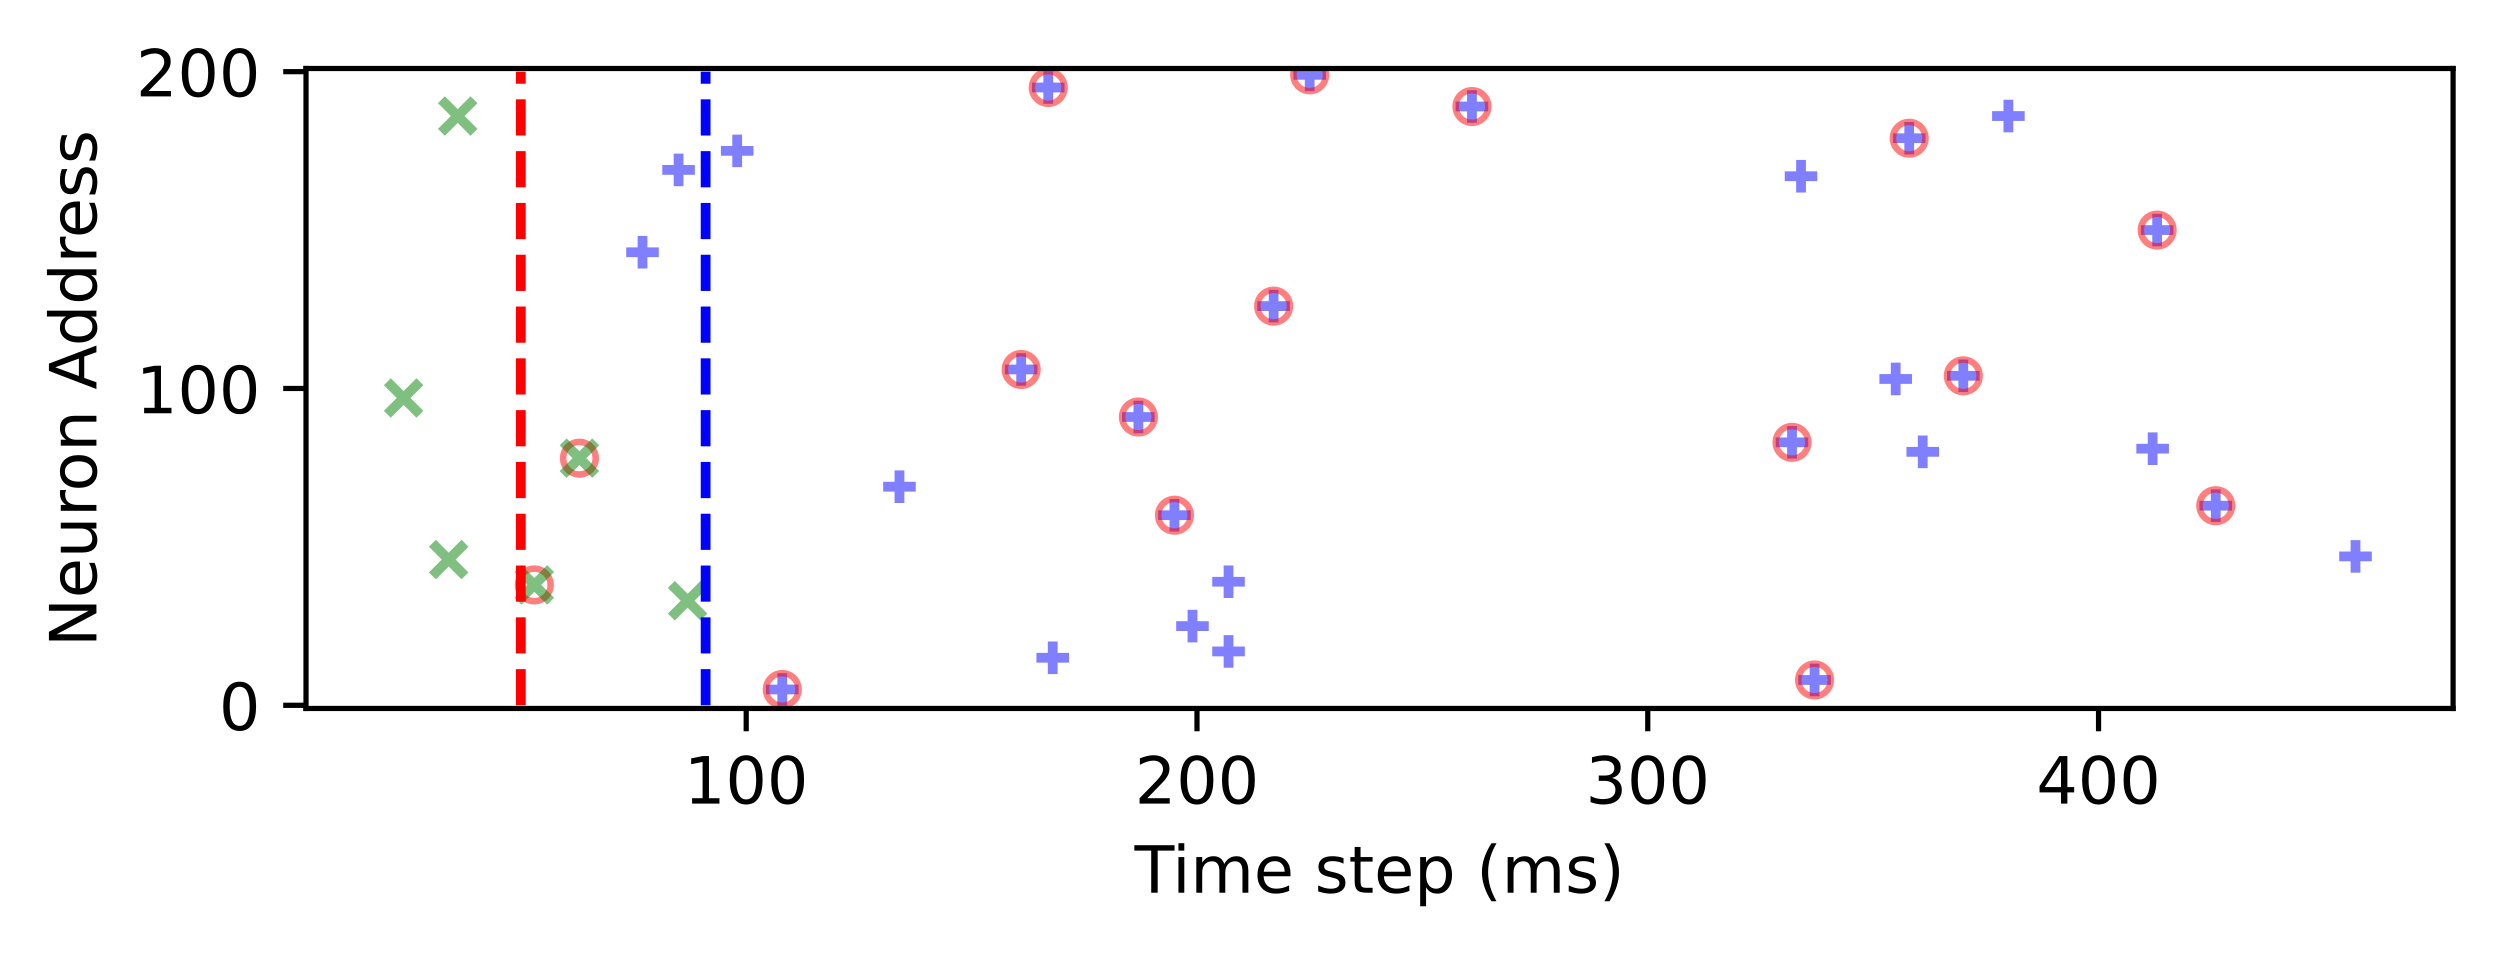
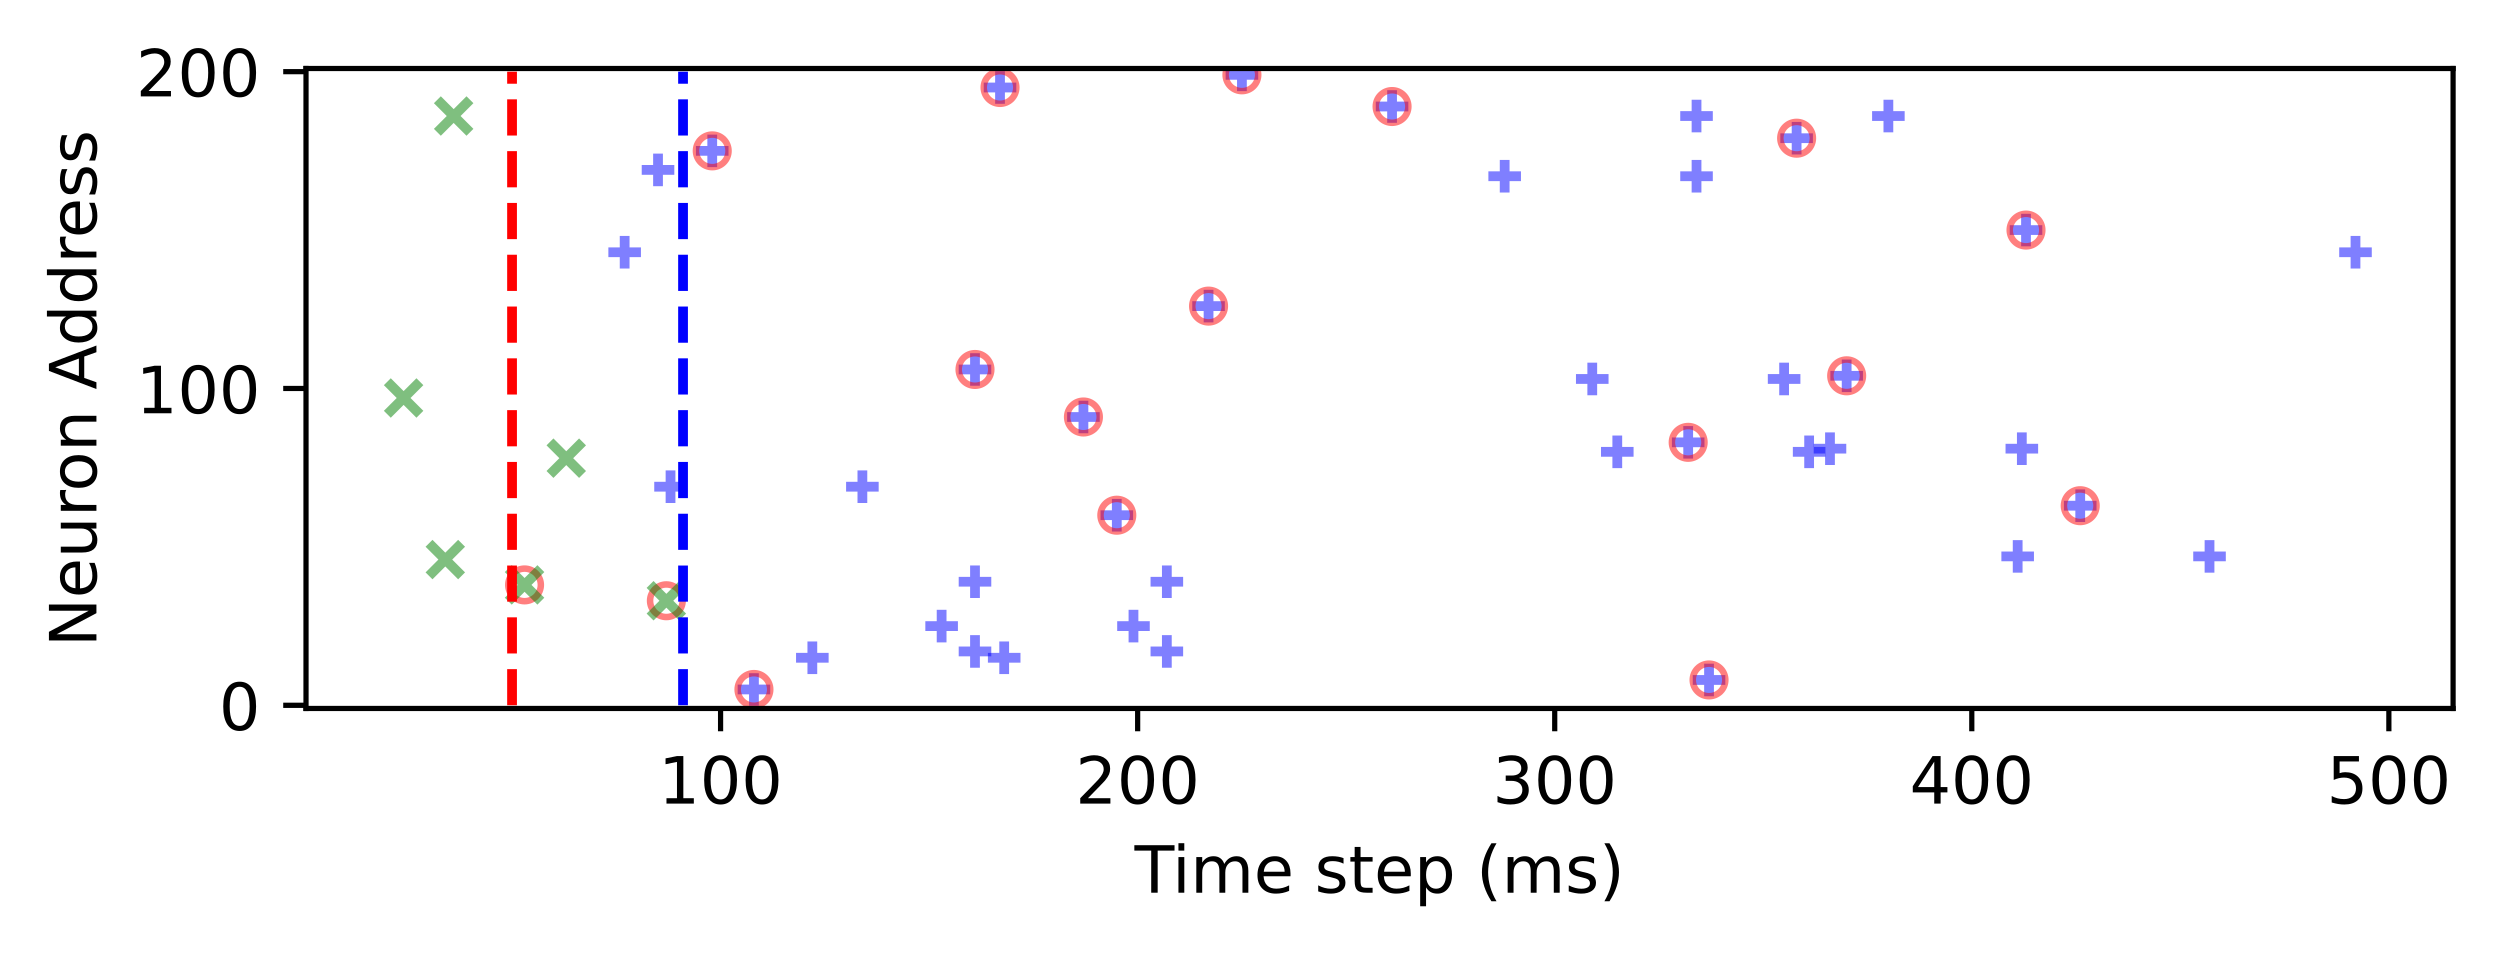
<svg xmlns="http://www.w3.org/2000/svg" xmlns:xlink="http://www.w3.org/1999/xlink" width="383.693pt" height="146.29pt" viewBox="0 0 383.693 146.29" version="1.1">
  <defs>
    <style type="text/css">*{stroke-linejoin: round; stroke-linecap: butt}</style>
  </defs>
  <g id="figure_1">
    <g id="patch_1">
      <path d="M 0 146.29  L 383.693 146.29  L 383.693 0  L 0 0  L 0 146.29  z " style="fill: none" />
    </g>
    <g id="axes_1">
      <g id="patch_2">
        <path d="M 46.966 108.733  L 376.493 108.733  L 376.493 10.513  L 46.966 10.513  L 46.966 108.733  z " style="fill: none" />
      </g>
      <g id="PathCollection_1">
        <defs>
-           <path id="m12eb224434" d="M -2.5 0  L 2.5 0  M 0 2.5  L 0 -2.5  " style="stroke: #0000ff; stroke-opacity: 0.5; stroke-width: 1.5" />
+           <path id="m135622ddc9" d="M -2.5 0  L 2.5 0  M 0 2.5  L 0 -2.5  " style="stroke: #0000ff; stroke-opacity: 0.5; stroke-width: 1.5" />
        </defs>
-         <g clip-path="url(#pbcf0e63956)">
-           <use xlink:href="#m12eb224434" x="98.612" y="38.715" style="fill: #0000ff; fill-opacity: 0.5; stroke: #0000ff; stroke-opacity: 0.5; stroke-width: 1.5" />
-           <use xlink:href="#m12eb224434" x="104.147" y="26.073" style="fill: #0000ff; fill-opacity: 0.5; stroke: #0000ff; stroke-opacity: 0.5; stroke-width: 1.5" />
-           <use xlink:href="#m12eb224434" x="113.141" y="23.155" style="fill: #0000ff; fill-opacity: 0.5; stroke: #0000ff; stroke-opacity: 0.5; stroke-width: 1.5" />
-           <use xlink:href="#m12eb224434" x="120.059" y="105.816" style="fill: #0000ff; fill-opacity: 0.5; stroke: #0000ff; stroke-opacity: 0.5; stroke-width: 1.5" />
-           <use xlink:href="#m12eb224434" x="138.048" y="74.697" style="fill: #0000ff; fill-opacity: 0.5; stroke: #0000ff; stroke-opacity: 0.5; stroke-width: 1.5" />
-           <use xlink:href="#m12eb224434" x="156.727" y="56.706" style="fill: #0000ff; fill-opacity: 0.5; stroke: #0000ff; stroke-opacity: 0.5; stroke-width: 1.5" />
-           <use xlink:href="#m12eb224434" x="160.879" y="13.43" style="fill: #0000ff; fill-opacity: 0.5; stroke: #0000ff; stroke-opacity: 0.5; stroke-width: 1.5" />
-           <use xlink:href="#m12eb224434" x="161.57" y="100.954" style="fill: #0000ff; fill-opacity: 0.5; stroke: #0000ff; stroke-opacity: 0.5; stroke-width: 1.5" />
-           <use xlink:href="#m12eb224434" x="174.715" y="63.999" style="fill: #0000ff; fill-opacity: 0.5; stroke: #0000ff; stroke-opacity: 0.5; stroke-width: 1.5" />
-           <use xlink:href="#m12eb224434" x="180.25" y="79.073" style="fill: #0000ff; fill-opacity: 0.5; stroke: #0000ff; stroke-opacity: 0.5; stroke-width: 1.5" />
-           <use xlink:href="#m12eb224434" x="183.018" y="96.091" style="fill: #0000ff; fill-opacity: 0.5; stroke: #0000ff; stroke-opacity: 0.5; stroke-width: 1.5" />
-           <use xlink:href="#m12eb224434" x="188.552" y="99.981" style="fill: #0000ff; fill-opacity: 0.5; stroke: #0000ff; stroke-opacity: 0.5; stroke-width: 1.5" />
-           <use xlink:href="#m12eb224434" x="188.552" y="89.284" style="fill: #0000ff; fill-opacity: 0.5; stroke: #0000ff; stroke-opacity: 0.5; stroke-width: 1.5" />
-           <use xlink:href="#m12eb224434" x="195.471" y="46.981" style="fill: #0000ff; fill-opacity: 0.5; stroke: #0000ff; stroke-opacity: 0.5; stroke-width: 1.5" />
-           <use xlink:href="#m12eb224434" x="201.006" y="11.485" style="fill: #0000ff; fill-opacity: 0.5; stroke: #0000ff; stroke-opacity: 0.5; stroke-width: 1.5" />
-           <use xlink:href="#m12eb224434" x="225.912" y="16.348" style="fill: #0000ff; fill-opacity: 0.5; stroke: #0000ff; stroke-opacity: 0.5; stroke-width: 1.5" />
-           <use xlink:href="#m12eb224434" x="275.034" y="67.889" style="fill: #0000ff; fill-opacity: 0.5; stroke: #0000ff; stroke-opacity: 0.5; stroke-width: 1.5" />
-           <use xlink:href="#m12eb224434" x="276.417" y="27.045" style="fill: #0000ff; fill-opacity: 0.5; stroke: #0000ff; stroke-opacity: 0.5; stroke-width: 1.5" />
-           <use xlink:href="#m12eb224434" x="278.493" y="104.357" style="fill: #0000ff; fill-opacity: 0.5; stroke: #0000ff; stroke-opacity: 0.5; stroke-width: 1.5" />
-           <use xlink:href="#m12eb224434" x="290.946" y="58.164" style="fill: #0000ff; fill-opacity: 0.5; stroke: #0000ff; stroke-opacity: 0.5; stroke-width: 1.5" />
-           <use xlink:href="#m12eb224434" x="293.022" y="21.21" style="fill: #0000ff; fill-opacity: 0.5; stroke: #0000ff; stroke-opacity: 0.5; stroke-width: 1.5" />
-           <use xlink:href="#m12eb224434" x="295.097" y="69.348" style="fill: #0000ff; fill-opacity: 0.5; stroke: #0000ff; stroke-opacity: 0.5; stroke-width: 1.5" />
-           <use xlink:href="#m12eb224434" x="301.324" y="57.678" style="fill: #0000ff; fill-opacity: 0.5; stroke: #0000ff; stroke-opacity: 0.5; stroke-width: 1.5" />
-           <use xlink:href="#m12eb224434" x="308.242" y="17.807" style="fill: #0000ff; fill-opacity: 0.5; stroke: #0000ff; stroke-opacity: 0.5; stroke-width: 1.5" />
-           <use xlink:href="#m12eb224434" x="330.381" y="68.862" style="fill: #0000ff; fill-opacity: 0.5; stroke: #0000ff; stroke-opacity: 0.5; stroke-width: 1.5" />
-           <use xlink:href="#m12eb224434" x="331.073" y="35.311" style="fill: #0000ff; fill-opacity: 0.5; stroke: #0000ff; stroke-opacity: 0.5; stroke-width: 1.5" />
-           <use xlink:href="#m12eb224434" x="340.067" y="77.614" style="fill: #0000ff; fill-opacity: 0.5; stroke: #0000ff; stroke-opacity: 0.5; stroke-width: 1.5" />
-           <use xlink:href="#m12eb224434" x="361.515" y="85.394" style="fill: #0000ff; fill-opacity: 0.5; stroke: #0000ff; stroke-opacity: 0.5; stroke-width: 1.5" />
+         <g clip-path="url(#p48c933f60e)">
+           <use xlink:href="#m135622ddc9" x="95.87" y="38.715" style="fill: #0000ff; fill-opacity: 0.5; stroke: #0000ff; stroke-opacity: 0.5; stroke-width: 1.5" />
+           <use xlink:href="#m135622ddc9" x="100.991" y="26.073" style="fill: #0000ff; fill-opacity: 0.5; stroke: #0000ff; stroke-opacity: 0.5; stroke-width: 1.5" />
+           <use xlink:href="#m135622ddc9" x="102.911" y="74.697" style="fill: #0000ff; fill-opacity: 0.5; stroke: #0000ff; stroke-opacity: 0.5; stroke-width: 1.5" />
+           <use xlink:href="#m135622ddc9" x="109.312" y="23.155" style="fill: #0000ff; fill-opacity: 0.5; stroke: #0000ff; stroke-opacity: 0.5; stroke-width: 1.5" />
+           <use xlink:href="#m135622ddc9" x="115.713" y="105.816" style="fill: #0000ff; fill-opacity: 0.5; stroke: #0000ff; stroke-opacity: 0.5; stroke-width: 1.5" />
+           <use xlink:href="#m135622ddc9" x="124.675" y="100.954" style="fill: #0000ff; fill-opacity: 0.5; stroke: #0000ff; stroke-opacity: 0.5; stroke-width: 1.5" />
+           <use xlink:href="#m135622ddc9" x="132.356" y="74.697" style="fill: #0000ff; fill-opacity: 0.5; stroke: #0000ff; stroke-opacity: 0.5; stroke-width: 1.5" />
+           <use xlink:href="#m135622ddc9" x="144.518" y="96.091" style="fill: #0000ff; fill-opacity: 0.5; stroke: #0000ff; stroke-opacity: 0.5; stroke-width: 1.5" />
+           <use xlink:href="#m135622ddc9" x="149.639" y="99.981" style="fill: #0000ff; fill-opacity: 0.5; stroke: #0000ff; stroke-opacity: 0.5; stroke-width: 1.5" />
+           <use xlink:href="#m135622ddc9" x="149.639" y="89.284" style="fill: #0000ff; fill-opacity: 0.5; stroke: #0000ff; stroke-opacity: 0.5; stroke-width: 1.5" />
+           <use xlink:href="#m135622ddc9" x="149.639" y="56.706" style="fill: #0000ff; fill-opacity: 0.5; stroke: #0000ff; stroke-opacity: 0.5; stroke-width: 1.5" />
+           <use xlink:href="#m135622ddc9" x="153.48" y="13.43" style="fill: #0000ff; fill-opacity: 0.5; stroke: #0000ff; stroke-opacity: 0.5; stroke-width: 1.5" />
+           <use xlink:href="#m135622ddc9" x="154.12" y="100.954" style="fill: #0000ff; fill-opacity: 0.5; stroke: #0000ff; stroke-opacity: 0.5; stroke-width: 1.5" />
+           <use xlink:href="#m135622ddc9" x="166.282" y="63.999" style="fill: #0000ff; fill-opacity: 0.5; stroke: #0000ff; stroke-opacity: 0.5; stroke-width: 1.5" />
+           <use xlink:href="#m135622ddc9" x="171.403" y="79.073" style="fill: #0000ff; fill-opacity: 0.5; stroke: #0000ff; stroke-opacity: 0.5; stroke-width: 1.5" />
+           <use xlink:href="#m135622ddc9" x="173.963" y="96.091" style="fill: #0000ff; fill-opacity: 0.5; stroke: #0000ff; stroke-opacity: 0.5; stroke-width: 1.5" />
+           <use xlink:href="#m135622ddc9" x="179.084" y="99.981" style="fill: #0000ff; fill-opacity: 0.5; stroke: #0000ff; stroke-opacity: 0.5; stroke-width: 1.5" />
+           <use xlink:href="#m135622ddc9" x="179.084" y="89.284" style="fill: #0000ff; fill-opacity: 0.5; stroke: #0000ff; stroke-opacity: 0.5; stroke-width: 1.5" />
+           <use xlink:href="#m135622ddc9" x="185.485" y="46.981" style="fill: #0000ff; fill-opacity: 0.5; stroke: #0000ff; stroke-opacity: 0.5; stroke-width: 1.5" />
+           <use xlink:href="#m135622ddc9" x="190.606" y="11.485" style="fill: #0000ff; fill-opacity: 0.5; stroke: #0000ff; stroke-opacity: 0.5; stroke-width: 1.5" />
+           <use xlink:href="#m135622ddc9" x="213.65" y="16.348" style="fill: #0000ff; fill-opacity: 0.5; stroke: #0000ff; stroke-opacity: 0.5; stroke-width: 1.5" />
+           <use xlink:href="#m135622ddc9" x="230.933" y="27.045" style="fill: #0000ff; fill-opacity: 0.5; stroke: #0000ff; stroke-opacity: 0.5; stroke-width: 1.5" />
+           <use xlink:href="#m135622ddc9" x="244.375" y="58.164" style="fill: #0000ff; fill-opacity: 0.5; stroke: #0000ff; stroke-opacity: 0.5; stroke-width: 1.5" />
+           <use xlink:href="#m135622ddc9" x="248.216" y="69.348" style="fill: #0000ff; fill-opacity: 0.5; stroke: #0000ff; stroke-opacity: 0.5; stroke-width: 1.5" />
+           <use xlink:href="#m135622ddc9" x="259.097" y="67.889" style="fill: #0000ff; fill-opacity: 0.5; stroke: #0000ff; stroke-opacity: 0.5; stroke-width: 1.5" />
+           <use xlink:href="#m135622ddc9" x="260.378" y="27.045" style="fill: #0000ff; fill-opacity: 0.5; stroke: #0000ff; stroke-opacity: 0.5; stroke-width: 1.5" />
+           <use xlink:href="#m135622ddc9" x="260.378" y="17.807" style="fill: #0000ff; fill-opacity: 0.5; stroke: #0000ff; stroke-opacity: 0.5; stroke-width: 1.5" />
+           <use xlink:href="#m135622ddc9" x="262.298" y="104.357" style="fill: #0000ff; fill-opacity: 0.5; stroke: #0000ff; stroke-opacity: 0.5; stroke-width: 1.5" />
+           <use xlink:href="#m135622ddc9" x="273.82" y="58.164" style="fill: #0000ff; fill-opacity: 0.5; stroke: #0000ff; stroke-opacity: 0.5; stroke-width: 1.5" />
+           <use xlink:href="#m135622ddc9" x="275.74" y="21.21" style="fill: #0000ff; fill-opacity: 0.5; stroke: #0000ff; stroke-opacity: 0.5; stroke-width: 1.5" />
+           <use xlink:href="#m135622ddc9" x="277.661" y="69.348" style="fill: #0000ff; fill-opacity: 0.5; stroke: #0000ff; stroke-opacity: 0.5; stroke-width: 1.5" />
+           <use xlink:href="#m135622ddc9" x="280.861" y="68.862" style="fill: #0000ff; fill-opacity: 0.5; stroke: #0000ff; stroke-opacity: 0.5; stroke-width: 1.5" />
+           <use xlink:href="#m135622ddc9" x="283.421" y="57.678" style="fill: #0000ff; fill-opacity: 0.5; stroke: #0000ff; stroke-opacity: 0.5; stroke-width: 1.5" />
+           <use xlink:href="#m135622ddc9" x="289.823" y="17.807" style="fill: #0000ff; fill-opacity: 0.5; stroke: #0000ff; stroke-opacity: 0.5; stroke-width: 1.5" />
+           <use xlink:href="#m135622ddc9" x="309.666" y="85.394" style="fill: #0000ff; fill-opacity: 0.5; stroke: #0000ff; stroke-opacity: 0.5; stroke-width: 1.5" />
+           <use xlink:href="#m135622ddc9" x="310.306" y="68.862" style="fill: #0000ff; fill-opacity: 0.5; stroke: #0000ff; stroke-opacity: 0.5; stroke-width: 1.5" />
+           <use xlink:href="#m135622ddc9" x="310.946" y="35.311" style="fill: #0000ff; fill-opacity: 0.5; stroke: #0000ff; stroke-opacity: 0.5; stroke-width: 1.5" />
+           <use xlink:href="#m135622ddc9" x="319.268" y="77.614" style="fill: #0000ff; fill-opacity: 0.5; stroke: #0000ff; stroke-opacity: 0.5; stroke-width: 1.5" />
+           <use xlink:href="#m135622ddc9" x="339.111" y="85.394" style="fill: #0000ff; fill-opacity: 0.5; stroke: #0000ff; stroke-opacity: 0.5; stroke-width: 1.5" />
+           <use xlink:href="#m135622ddc9" x="361.515" y="38.715" style="fill: #0000ff; fill-opacity: 0.5; stroke: #0000ff; stroke-opacity: 0.5; stroke-width: 1.5" />
        </g>
      </g>
      <g id="PathCollection_2">
        <defs>
-           <path id="C0_0_850b7fdd06" d="M 0 2.5  C 0.663 2.5 1.299 2.237 1.768 1.768  C 2.237 1.299 2.5 0.663 2.5 -0  C 2.5 -0.663 2.237 -1.299 1.768 -1.768  C 1.299 -2.237 0.663 -2.5 0 -2.5  C -0.663 -2.5 -1.299 -2.237 -1.768 -1.768  C -2.237 -1.299 -2.5 -0.663 -2.5 0  C -2.5 0.663 -2.237 1.299 -1.768 1.768  C -1.299 2.237 -0.663 2.5 0 2.5  z " />
+           <path id="C0_0_45cd5b4f7c" d="M 0 2.5  C 0.663 2.5 1.299 2.237 1.768 1.768  C 2.237 1.299 2.5 0.663 2.5 -0  C 2.5 -0.663 2.237 -1.299 1.768 -1.768  C 1.299 -2.237 0.663 -2.5 0 -2.5  C -0.663 -2.5 -1.299 -2.237 -1.768 -1.768  C -2.237 -1.299 -2.5 -0.663 -2.5 0  C -2.5 0.663 -2.237 1.299 -1.768 1.768  C -1.299 2.237 -0.663 2.5 0 2.5  z " />
        </defs>
-         <g clip-path="url(#pbcf0e63956)">
-           <use xlink:href="#C0_0_850b7fdd06" x="82.008" y="89.77" style="fill: none; stroke: #ff0000; stroke-opacity: 0.5" />
-         </g>
-         <g clip-path="url(#pbcf0e63956)">
-           <use xlink:href="#C0_0_850b7fdd06" x="88.926" y="70.32" style="fill: none; stroke: #ff0000; stroke-opacity: 0.5" />
-         </g>
-         <g clip-path="url(#pbcf0e63956)">
-           <use xlink:href="#C0_0_850b7fdd06" x="120.059" y="105.816" style="fill: none; stroke: #ff0000; stroke-opacity: 0.5" />
-         </g>
-         <g clip-path="url(#pbcf0e63956)">
-           <use xlink:href="#C0_0_850b7fdd06" x="156.727" y="56.706" style="fill: none; stroke: #ff0000; stroke-opacity: 0.5" />
-         </g>
-         <g clip-path="url(#pbcf0e63956)">
-           <use xlink:href="#C0_0_850b7fdd06" x="160.879" y="13.43" style="fill: none; stroke: #ff0000; stroke-opacity: 0.5" />
-         </g>
-         <g clip-path="url(#pbcf0e63956)">
-           <use xlink:href="#C0_0_850b7fdd06" x="174.715" y="63.999" style="fill: none; stroke: #ff0000; stroke-opacity: 0.5" />
-         </g>
-         <g clip-path="url(#pbcf0e63956)">
-           <use xlink:href="#C0_0_850b7fdd06" x="180.25" y="79.073" style="fill: none; stroke: #ff0000; stroke-opacity: 0.5" />
-         </g>
-         <g clip-path="url(#pbcf0e63956)">
-           <use xlink:href="#C0_0_850b7fdd06" x="195.471" y="46.981" style="fill: none; stroke: #ff0000; stroke-opacity: 0.5" />
-         </g>
-         <g clip-path="url(#pbcf0e63956)">
-           <use xlink:href="#C0_0_850b7fdd06" x="201.006" y="11.485" style="fill: none; stroke: #ff0000; stroke-opacity: 0.5" />
-         </g>
-         <g clip-path="url(#pbcf0e63956)">
-           <use xlink:href="#C0_0_850b7fdd06" x="225.912" y="16.348" style="fill: none; stroke: #ff0000; stroke-opacity: 0.5" />
-         </g>
-         <g clip-path="url(#pbcf0e63956)">
-           <use xlink:href="#C0_0_850b7fdd06" x="275.034" y="67.889" style="fill: none; stroke: #ff0000; stroke-opacity: 0.5" />
-         </g>
-         <g clip-path="url(#pbcf0e63956)">
-           <use xlink:href="#C0_0_850b7fdd06" x="278.493" y="104.357" style="fill: none; stroke: #ff0000; stroke-opacity: 0.5" />
-         </g>
-         <g clip-path="url(#pbcf0e63956)">
-           <use xlink:href="#C0_0_850b7fdd06" x="293.022" y="21.21" style="fill: none; stroke: #ff0000; stroke-opacity: 0.5" />
-         </g>
-         <g clip-path="url(#pbcf0e63956)">
-           <use xlink:href="#C0_0_850b7fdd06" x="301.324" y="57.678" style="fill: none; stroke: #ff0000; stroke-opacity: 0.5" />
-         </g>
-         <g clip-path="url(#pbcf0e63956)">
-           <use xlink:href="#C0_0_850b7fdd06" x="331.073" y="35.311" style="fill: none; stroke: #ff0000; stroke-opacity: 0.5" />
-         </g>
-         <g clip-path="url(#pbcf0e63956)">
-           <use xlink:href="#C0_0_850b7fdd06" x="340.067" y="77.614" style="fill: none; stroke: #ff0000; stroke-opacity: 0.5" />
+         <g clip-path="url(#p48c933f60e)">
+           <use xlink:href="#C0_0_45cd5b4f7c" x="80.507" y="89.77" style="fill: none; stroke: #ff0000; stroke-opacity: 0.5" />
+         </g>
+         <g clip-path="url(#p48c933f60e)">
+           <use xlink:href="#C0_0_45cd5b4f7c" x="102.271" y="92.201" style="fill: none; stroke: #ff0000; stroke-opacity: 0.5" />
+         </g>
+         <g clip-path="url(#p48c933f60e)">
+           <use xlink:href="#C0_0_45cd5b4f7c" x="109.312" y="23.155" style="fill: none; stroke: #ff0000; stroke-opacity: 0.5" />
+         </g>
+         <g clip-path="url(#p48c933f60e)">
+           <use xlink:href="#C0_0_45cd5b4f7c" x="115.713" y="105.816" style="fill: none; stroke: #ff0000; stroke-opacity: 0.5" />
+         </g>
+         <g clip-path="url(#p48c933f60e)">
+           <use xlink:href="#C0_0_45cd5b4f7c" x="149.639" y="56.706" style="fill: none; stroke: #ff0000; stroke-opacity: 0.5" />
+         </g>
+         <g clip-path="url(#p48c933f60e)">
+           <use xlink:href="#C0_0_45cd5b4f7c" x="153.48" y="13.43" style="fill: none; stroke: #ff0000; stroke-opacity: 0.5" />
+         </g>
+         <g clip-path="url(#p48c933f60e)">
+           <use xlink:href="#C0_0_45cd5b4f7c" x="166.282" y="63.999" style="fill: none; stroke: #ff0000; stroke-opacity: 0.5" />
+         </g>
+         <g clip-path="url(#p48c933f60e)">
+           <use xlink:href="#C0_0_45cd5b4f7c" x="171.403" y="79.073" style="fill: none; stroke: #ff0000; stroke-opacity: 0.5" />
+         </g>
+         <g clip-path="url(#p48c933f60e)">
+           <use xlink:href="#C0_0_45cd5b4f7c" x="185.485" y="46.981" style="fill: none; stroke: #ff0000; stroke-opacity: 0.5" />
+         </g>
+         <g clip-path="url(#p48c933f60e)">
+           <use xlink:href="#C0_0_45cd5b4f7c" x="190.606" y="11.485" style="fill: none; stroke: #ff0000; stroke-opacity: 0.5" />
+         </g>
+         <g clip-path="url(#p48c933f60e)">
+           <use xlink:href="#C0_0_45cd5b4f7c" x="213.65" y="16.348" style="fill: none; stroke: #ff0000; stroke-opacity: 0.5" />
+         </g>
+         <g clip-path="url(#p48c933f60e)">
+           <use xlink:href="#C0_0_45cd5b4f7c" x="259.097" y="67.889" style="fill: none; stroke: #ff0000; stroke-opacity: 0.5" />
+         </g>
+         <g clip-path="url(#p48c933f60e)">
+           <use xlink:href="#C0_0_45cd5b4f7c" x="262.298" y="104.357" style="fill: none; stroke: #ff0000; stroke-opacity: 0.5" />
+         </g>
+         <g clip-path="url(#p48c933f60e)">
+           <use xlink:href="#C0_0_45cd5b4f7c" x="275.74" y="21.21" style="fill: none; stroke: #ff0000; stroke-opacity: 0.5" />
+         </g>
+         <g clip-path="url(#p48c933f60e)">
+           <use xlink:href="#C0_0_45cd5b4f7c" x="283.421" y="57.678" style="fill: none; stroke: #ff0000; stroke-opacity: 0.5" />
+         </g>
+         <g clip-path="url(#p48c933f60e)">
+           <use xlink:href="#C0_0_45cd5b4f7c" x="310.946" y="35.311" style="fill: none; stroke: #ff0000; stroke-opacity: 0.5" />
+         </g>
+         <g clip-path="url(#p48c933f60e)">
+           <use xlink:href="#C0_0_45cd5b4f7c" x="319.268" y="77.614" style="fill: none; stroke: #ff0000; stroke-opacity: 0.5" />
        </g>
      </g>
      <g id="PathCollection_3">
        <defs>
-           <path id="m3bdcec917e" d="M -2.5 2.5  L 2.5 -2.5  M -2.5 -2.5  L 2.5 2.5  " style="stroke: #008000; stroke-opacity: 0.5; stroke-width: 1.5" />
+           <path id="mb4ca1dd814" d="M -2.5 2.5  L 2.5 -2.5  M -2.5 -2.5  L 2.5 2.5  " style="stroke: #008000; stroke-opacity: 0.5; stroke-width: 1.5" />
        </defs>
-         <g clip-path="url(#pbcf0e63956)">
-           <use xlink:href="#m3bdcec917e" x="61.944" y="61.082" style="fill: #008000; fill-opacity: 0.5; stroke: #008000; stroke-opacity: 0.5; stroke-width: 1.5" />
-           <use xlink:href="#m3bdcec917e" x="68.863" y="85.88" style="fill: #008000; fill-opacity: 0.5; stroke: #008000; stroke-opacity: 0.5; stroke-width: 1.5" />
-           <use xlink:href="#m3bdcec917e" x="70.246" y="17.807" style="fill: #008000; fill-opacity: 0.5; stroke: #008000; stroke-opacity: 0.5; stroke-width: 1.5" />
-           <use xlink:href="#m3bdcec917e" x="82.008" y="89.77" style="fill: #008000; fill-opacity: 0.5; stroke: #008000; stroke-opacity: 0.5; stroke-width: 1.5" />
-           <use xlink:href="#m3bdcec917e" x="88.926" y="70.32" style="fill: #008000; fill-opacity: 0.5; stroke: #008000; stroke-opacity: 0.5; stroke-width: 1.5" />
-           <use xlink:href="#m3bdcec917e" x="105.531" y="92.201" style="fill: #008000; fill-opacity: 0.5; stroke: #008000; stroke-opacity: 0.5; stroke-width: 1.5" />
+         <g clip-path="url(#p48c933f60e)">
+           <use xlink:href="#mb4ca1dd814" x="61.944" y="61.082" style="fill: #008000; fill-opacity: 0.5; stroke: #008000; stroke-opacity: 0.5; stroke-width: 1.5" />
+           <use xlink:href="#mb4ca1dd814" x="68.345" y="85.88" style="fill: #008000; fill-opacity: 0.5; stroke: #008000; stroke-opacity: 0.5; stroke-width: 1.5" />
+           <use xlink:href="#mb4ca1dd814" x="69.625" y="17.807" style="fill: #008000; fill-opacity: 0.5; stroke: #008000; stroke-opacity: 0.5; stroke-width: 1.5" />
+           <use xlink:href="#mb4ca1dd814" x="80.507" y="89.77" style="fill: #008000; fill-opacity: 0.5; stroke: #008000; stroke-opacity: 0.5; stroke-width: 1.5" />
+           <use xlink:href="#mb4ca1dd814" x="86.908" y="70.32" style="fill: #008000; fill-opacity: 0.5; stroke: #008000; stroke-opacity: 0.5; stroke-width: 1.5" />
+           <use xlink:href="#mb4ca1dd814" x="102.271" y="92.201" style="fill: #008000; fill-opacity: 0.5; stroke: #008000; stroke-opacity: 0.5; stroke-width: 1.5" />
        </g>
      </g>
      <g id="matplotlib.axis_1">
        <g id="xtick_1">
          <g id="line2d_1">
            <defs>
-               <path id="m5509a67f1d" d="M 0 0  L 0 3.5  " style="stroke: #000000; stroke-width: 0.8" />
+               <path id="m0a8af5d35b" d="M 0 0  L 0 3.5  " style="stroke: #000000; stroke-width: 0.8" />
            </defs>
            <g>
-               <use xlink:href="#m5509a67f1d" x="114.525" y="108.733" style="stroke: #000000; stroke-width: 0.8" />
+               <use xlink:href="#m0a8af5d35b" x="110.592" y="108.733" style="stroke: #000000; stroke-width: 0.8" />
            </g>
          </g>
          <g id="text_1">
-             <g transform="translate(104.9809 123.3319) scale(0.1 -0.1)">
+             <g transform="translate(101.0486 123.3319) scale(0.1 -0.1)">
              <defs>
                <path id="DejaVuSans-31" d="M 794 531  L 1825 531  L 1825 4091  L 703 3866  L 703 4441  L 1819 4666  L 2450 4666  L 2450 531  L 3481 531  L 3481 0  L 794 0  L 794 531  z " transform="scale(0.015625)" />
                <path id="DejaVuSans-30" d="M 2034 4250  Q 1547 4250 1301 3770  Q 1056 3291 1056 2328  Q 1056 1369 1301 889  Q 1547 409 2034 409  Q 2525 409 2770 889  Q 3016 1369 3016 2328  Q 3016 3291 2770 3770  Q 2525 4250 2034 4250  z M 2034 4750  Q 2819 4750 3233 4129  Q 3647 3509 3647 2328  Q 3647 1150 3233 529  Q 2819 -91 2034 -91  Q 1250 -91 836 529  Q 422 1150 422 2328  Q 422 3509 836 4129  Q 1250 4750 2034 4750  z " transform="scale(0.015625)" />
              </defs>
              <use xlink:href="#DejaVuSans-31" />
              <use xlink:href="#DejaVuSans-30" transform="translate(63.62305 0)" />
              <use xlink:href="#DejaVuSans-30" transform="translate(127.2461 0)" />
            </g>
          </g>
        </g>
        <g id="xtick_2">
          <g id="line2d_2">
            <g>
-               <use xlink:href="#m5509a67f1d" x="183.71" y="108.733" style="stroke: #000000; stroke-width: 0.8" />
+               <use xlink:href="#m0a8af5d35b" x="174.603" y="108.733" style="stroke: #000000; stroke-width: 0.8" />
            </g>
          </g>
          <g id="text_2">
-             <g transform="translate(174.1658 123.3319) scale(0.1 -0.1)">
+             <g transform="translate(165.0594 123.3319) scale(0.1 -0.1)">
              <defs>
                <path id="DejaVuSans-32" d="M 1228 531  L 3431 531  L 3431 0  L 469 0  L 469 531  Q 828 903 1448 1529  Q 2069 2156 2228 2338  Q 2531 2678 2651 2914  Q 2772 3150 2772 3378  Q 2772 3750 2511 3984  Q 2250 4219 1831 4219  Q 1534 4219 1204 4116  Q 875 4013 500 3803  L 500 4441  Q 881 4594 1212 4672  Q 1544 4750 1819 4750  Q 2544 4750 2975 4387  Q 3406 4025 3406 3419  Q 3406 3131 3298 2873  Q 3191 2616 2906 2266  Q 2828 2175 2409 1742  Q 1991 1309 1228 531  z " transform="scale(0.015625)" />
              </defs>
              <use xlink:href="#DejaVuSans-32" />
              <use xlink:href="#DejaVuSans-30" transform="translate(63.62305 0)" />
              <use xlink:href="#DejaVuSans-30" transform="translate(127.2461 0)" />
            </g>
          </g>
        </g>
        <g id="xtick_3">
          <g id="line2d_3">
            <g>
-               <use xlink:href="#m5509a67f1d" x="252.894" y="108.733" style="stroke: #000000; stroke-width: 0.8" />
+               <use xlink:href="#m0a8af5d35b" x="238.614" y="108.733" style="stroke: #000000; stroke-width: 0.8" />
            </g>
          </g>
          <g id="text_3">
-             <g transform="translate(243.3507 123.3319) scale(0.1 -0.1)">
+             <g transform="translate(229.0702 123.3319) scale(0.1 -0.1)">
              <defs>
                <path id="DejaVuSans-33" d="M 2597 2516  Q 3050 2419 3304 2112  Q 3559 1806 3559 1356  Q 3559 666 3084 287  Q 2609 -91 1734 -91  Q 1441 -91 1130 -33  Q 819 25 488 141  L 488 750  Q 750 597 1062 519  Q 1375 441 1716 441  Q 2309 441 2620 675  Q 2931 909 2931 1356  Q 2931 1769 2642 2001  Q 2353 2234 1838 2234  L 1294 2234  L 1294 2753  L 1863 2753  Q 2328 2753 2575 2939  Q 2822 3125 2822 3475  Q 2822 3834 2567 4026  Q 2313 4219 1838 4219  Q 1578 4219 1281 4162  Q 984 4106 628 3988  L 628 4550  Q 988 4650 1302 4700  Q 1616 4750 1894 4750  Q 2613 4750 3031 4423  Q 3450 4097 3450 3541  Q 3450 3153 3228 2886  Q 3006 2619 2597 2516  z " transform="scale(0.015625)" />
              </defs>
              <use xlink:href="#DejaVuSans-33" />
              <use xlink:href="#DejaVuSans-30" transform="translate(63.62305 0)" />
              <use xlink:href="#DejaVuSans-30" transform="translate(127.2461 0)" />
            </g>
          </g>
        </g>
        <g id="xtick_4">
          <g id="line2d_4">
            <g>
-               <use xlink:href="#m5509a67f1d" x="322.079" y="108.733" style="stroke: #000000; stroke-width: 0.8" />
+               <use xlink:href="#m0a8af5d35b" x="302.625" y="108.733" style="stroke: #000000; stroke-width: 0.8" />
            </g>
          </g>
          <g id="text_4">
-             <g transform="translate(312.5355 123.3319) scale(0.1 -0.1)">
+             <g transform="translate(293.081 123.3319) scale(0.1 -0.1)">
              <defs>
                <path id="DejaVuSans-34" d="M 2419 4116  L 825 1625  L 2419 1625  L 2419 4116  z M 2253 4666  L 3047 4666  L 3047 1625  L 3713 1625  L 3713 1100  L 3047 1100  L 3047 0  L 2419 0  L 2419 1100  L 313 1100  L 313 1709  L 2253 4666  z " transform="scale(0.015625)" />
              </defs>
              <use xlink:href="#DejaVuSans-34" />
              <use xlink:href="#DejaVuSans-30" transform="translate(63.62305 0)" />
              <use xlink:href="#DejaVuSans-30" transform="translate(127.2461 0)" />
            </g>
          </g>
        </g>
-         <g id="text_5">
+         <g id="xtick_5">
+           <g id="line2d_5">
+             <g>
+               <use xlink:href="#m0a8af5d35b" x="366.636" y="108.733" style="stroke: #000000; stroke-width: 0.8" />
+             </g>
+           </g>
+           <g id="text_5">
+             <g transform="translate(357.0918 123.3319) scale(0.1 -0.1)">
+               <defs>
+                 <path id="DejaVuSans-35" d="M 691 4666  L 3169 4666  L 3169 4134  L 1269 4134  L 1269 2991  Q 1406 3038 1543 3061  Q 1681 3084 1819 3084  Q 2600 3084 3056 2656  Q 3513 2228 3513 1497  Q 3513 744 3044 326  Q 2575 -91 1722 -91  Q 1428 -91 1123 -41  Q 819 9 494 109  L 494 744  Q 775 591 1075 516  Q 1375 441 1709 441  Q 2250 441 2565 725  Q 2881 1009 2881 1497  Q 2881 1984 2565 2268  Q 2250 2553 1709 2553  Q 1456 2553 1204 2497  Q 953 2441 691 2322  L 691 4666  z " transform="scale(0.015625)" />
+               </defs>
+               <use xlink:href="#DejaVuSans-35" />
+               <use xlink:href="#DejaVuSans-30" transform="translate(63.62305 0)" />
+               <use xlink:href="#DejaVuSans-30" transform="translate(127.2461 0)" />
+             </g>
+           </g>
+         </g>
+         <g id="text_6">
          <g transform="translate(174.1255 137.01) scale(0.1 -0.1)">
            <defs>
              <path id="DejaVuSans-54" d="M -19 4666  L 3928 4666  L 3928 4134  L 2272 4134  L 2272 0  L 1638 0  L 1638 4134  L -19 4134  L -19 4666  z " transform="scale(0.015625)" />
              <path id="DejaVuSans-69" d="M 603 3500  L 1178 3500  L 1178 0  L 603 0  L 603 3500  z M 603 4863  L 1178 4863  L 1178 4134  L 603 4134  L 603 4863  z " transform="scale(0.015625)" />
              <path id="DejaVuSans-6d" d="M 3328 2828  Q 3544 3216 3844 3400  Q 4144 3584 4550 3584  Q 5097 3584 5394 3201  Q 5691 2819 5691 2113  L 5691 0  L 5113 0  L 5113 2094  Q 5113 2597 4934 2840  Q 4756 3084 4391 3084  Q 3944 3084 3684 2787  Q 3425 2491 3425 1978  L 3425 0  L 2847 0  L 2847 2094  Q 2847 2600 2669 2842  Q 2491 3084 2119 3084  Q 1678 3084 1418 2786  Q 1159 2488 1159 1978  L 1159 0  L 581 0  L 581 3500  L 1159 3500  L 1159 2956  Q 1356 3278 1631 3431  Q 1906 3584 2284 3584  Q 2666 3584 2933 3390  Q 3200 3197 3328 2828  z " transform="scale(0.015625)" />
              <path id="DejaVuSans-65" d="M 3597 1894  L 3597 1613  L 953 1613  Q 991 1019 1311 708  Q 1631 397 2203 397  Q 2534 397 2845 478  Q 3156 559 3463 722  L 3463 178  Q 3153 47 2828 -22  Q 2503 -91 2169 -91  Q 1331 -91 842 396  Q 353 884 353 1716  Q 353 2575 817 3079  Q 1281 3584 2069 3584  Q 2775 3584 3186 3129  Q 3597 2675 3597 1894  z M 3022 2063  Q 3016 2534 2758 2815  Q 2500 3097 2075 3097  Q 1594 3097 1305 2825  Q 1016 2553 972 2059  L 3022 2063  z " transform="scale(0.015625)" />
              <path id="DejaVuSans-20" transform="scale(0.015625)" />
              <path id="DejaVuSans-73" d="M 2834 3397  L 2834 2853  Q 2591 2978 2328 3040  Q 2066 3103 1784 3103  Q 1356 3103 1142 2972  Q 928 2841 928 2578  Q 928 2378 1081 2264  Q 1234 2150 1697 2047  L 1894 2003  Q 2506 1872 2764 1633  Q 3022 1394 3022 966  Q 3022 478 2636 193  Q 2250 -91 1575 -91  Q 1294 -91 989 -36  Q 684 19 347 128  L 347 722  Q 666 556 975 473  Q 1284 391 1588 391  Q 1994 391 2212 530  Q 2431 669 2431 922  Q 2431 1156 2273 1281  Q 2116 1406 1581 1522  L 1381 1569  Q 847 1681 609 1914  Q 372 2147 372 2553  Q 372 3047 722 3315  Q 1072 3584 1716 3584  Q 2034 3584 2315 3537  Q 2597 3491 2834 3397  z " transform="scale(0.015625)" />
              <path id="DejaVuSans-74" d="M 1172 4494  L 1172 3500  L 2356 3500  L 2356 3053  L 1172 3053  L 1172 1153  Q 1172 725 1289 603  Q 1406 481 1766 481  L 2356 481  L 2356 0  L 1766 0  Q 1100 0 847 248  Q 594 497 594 1153  L 594 3053  L 172 3053  L 172 3500  L 594 3500  L 594 4494  L 1172 4494  z " transform="scale(0.015625)" />
              <path id="DejaVuSans-70" d="M 1159 525  L 1159 -1331  L 581 -1331  L 581 3500  L 1159 3500  L 1159 2969  Q 1341 3281 1617 3432  Q 1894 3584 2278 3584  Q 2916 3584 3314 3078  Q 3713 2572 3713 1747  Q 3713 922 3314 415  Q 2916 -91 2278 -91  Q 1894 -91 1617 61  Q 1341 213 1159 525  z M 3116 1747  Q 3116 2381 2855 2742  Q 2594 3103 2138 3103  Q 1681 3103 1420 2742  Q 1159 2381 1159 1747  Q 1159 1113 1420 752  Q 1681 391 2138 391  Q 2594 391 2855 752  Q 3116 1113 3116 1747  z " transform="scale(0.015625)" />
              <path id="DejaVuSans-28" d="M 1984 4856  Q 1566 4138 1362 3434  Q 1159 2731 1159 2009  Q 1159 1288 1364 580  Q 1569 -128 1984 -844  L 1484 -844  Q 1016 -109 783 600  Q 550 1309 550 2009  Q 550 2706 781 3412  Q 1013 4119 1484 4856  L 1984 4856  z " transform="scale(0.015625)" />
              <path id="DejaVuSans-29" d="M 513 4856  L 1013 4856  Q 1481 4119 1714 3412  Q 1947 2706 1947 2009  Q 1947 1309 1714 600  Q 1481 -109 1013 -844  L 513 -844  Q 928 -128 1133 580  Q 1338 1288 1338 2009  Q 1338 2731 1133 3434  Q 928 4138 513 4856  z " transform="scale(0.015625)" />
            </defs>
            <use xlink:href="#DejaVuSans-54" />
            <use xlink:href="#DejaVuSans-69" transform="translate(57.95898 0)" />
            <use xlink:href="#DejaVuSans-6d" transform="translate(85.74219 0)" />
            <use xlink:href="#DejaVuSans-65" transform="translate(183.1543 0)" />
            <use xlink:href="#DejaVuSans-20" transform="translate(244.6777 0)" />
            <use xlink:href="#DejaVuSans-73" transform="translate(276.4648 0)" />
            <use xlink:href="#DejaVuSans-74" transform="translate(328.5645 0)" />
            <use xlink:href="#DejaVuSans-65" transform="translate(367.7734 0)" />
            <use xlink:href="#DejaVuSans-70" transform="translate(429.2969 0)" />
            <use xlink:href="#DejaVuSans-20" transform="translate(492.7734 0)" />
            <use xlink:href="#DejaVuSans-28" transform="translate(524.5605 0)" />
            <use xlink:href="#DejaVuSans-6d" transform="translate(563.5742 0)" />
            <use xlink:href="#DejaVuSans-73" transform="translate(660.9863 0)" />
            <use xlink:href="#DejaVuSans-29" transform="translate(713.0859 0)" />
          </g>
        </g>
      </g>
      <g id="matplotlib.axis_2">
        <g id="ytick_1">
-           <g id="line2d_5">
+           <g id="line2d_6">
            <defs>
-               <path id="meecd204350" d="M 0 0  L -3.5 0  " style="stroke: #000000; stroke-width: 0.8" />
+               <path id="m7a152fd4c3" d="M 0 0  L -3.5 0  " style="stroke: #000000; stroke-width: 0.8" />
            </defs>
            <g>
-               <use xlink:href="#meecd204350" x="46.966" y="108.247" style="stroke: #000000; stroke-width: 0.8" />
-             </g>
-           </g>
-           <g id="text_6">
+               <use xlink:href="#m7a152fd4c3" x="46.966" y="108.247" style="stroke: #000000; stroke-width: 0.8" />
+             </g>
+           </g>
+           <g id="text_7">
            <g transform="translate(33.60312 112.0464) scale(0.1 -0.1)">
              <use xlink:href="#DejaVuSans-30" />
            </g>
          </g>
        </g>
        <g id="ytick_2">
-           <g id="line2d_6">
-             <g>
-               <use xlink:href="#meecd204350" x="46.966" y="59.623" style="stroke: #000000; stroke-width: 0.8" />
-             </g>
-           </g>
-           <g id="text_7">
+           <g id="line2d_7">
+             <g>
+               <use xlink:href="#m7a152fd4c3" x="46.966" y="59.623" style="stroke: #000000; stroke-width: 0.8" />
+             </g>
+           </g>
+           <g id="text_8">
            <g transform="translate(20.87813 63.42243) scale(0.1 -0.1)">
              <use xlink:href="#DejaVuSans-31" />
              <use xlink:href="#DejaVuSans-30" transform="translate(63.62305 0)" />
              <use xlink:href="#DejaVuSans-30" transform="translate(127.2461 0)" />
            </g>
          </g>
        </g>
        <g id="ytick_3">
-           <g id="line2d_7">
-             <g>
-               <use xlink:href="#meecd204350" x="46.966" y="10.999" style="stroke: #000000; stroke-width: 0.8" />
-             </g>
-           </g>
-           <g id="text_8">
+           <g id="line2d_8">
+             <g>
+               <use xlink:href="#m7a152fd4c3" x="46.966" y="10.999" style="stroke: #000000; stroke-width: 0.8" />
+             </g>
+           </g>
+           <g id="text_9">
            <g transform="translate(20.87813 14.79844) scale(0.1 -0.1)">
              <use xlink:href="#DejaVuSans-32" />
              <use xlink:href="#DejaVuSans-30" transform="translate(63.62305 0)" />
              <use xlink:href="#DejaVuSans-30" transform="translate(127.2461 0)" />
            </g>
          </g>
        </g>
-         <g id="text_9">
+         <g id="text_10">
          <g transform="translate(14.79844 99.27947) rotate(-90) scale(0.1 -0.1)">
            <defs>
              <path id="DejaVuSans-4e" d="M 628 4666  L 1478 4666  L 3547 763  L 3547 4666  L 4159 4666  L 4159 0  L 3309 0  L 1241 3903  L 1241 0  L 628 0  L 628 4666  z " transform="scale(0.015625)" />
              <path id="DejaVuSans-75" d="M 544 1381  L 544 3500  L 1119 3500  L 1119 1403  Q 1119 906 1312 657  Q 1506 409 1894 409  Q 2359 409 2629 706  Q 2900 1003 2900 1516  L 2900 3500  L 3475 3500  L 3475 0  L 2900 0  L 2900 538  Q 2691 219 2414 64  Q 2138 -91 1772 -91  Q 1169 -91 856 284  Q 544 659 544 1381  z M 1991 3584  L 1991 3584  z " transform="scale(0.015625)" />
              <path id="DejaVuSans-72" d="M 2631 2963  Q 2534 3019 2420 3045  Q 2306 3072 2169 3072  Q 1681 3072 1420 2755  Q 1159 2438 1159 1844  L 1159 0  L 581 0  L 581 3500  L 1159 3500  L 1159 2956  Q 1341 3275 1631 3429  Q 1922 3584 2338 3584  Q 2397 3584 2469 3576  Q 2541 3569 2628 3553  L 2631 2963  z " transform="scale(0.015625)" />
              <path id="DejaVuSans-6f" d="M 1959 3097  Q 1497 3097 1228 2736  Q 959 2375 959 1747  Q 959 1119 1226 758  Q 1494 397 1959 397  Q 2419 397 2687 759  Q 2956 1122 2956 1747  Q 2956 2369 2687 2733  Q 2419 3097 1959 3097  z M 1959 3584  Q 2709 3584 3137 3096  Q 3566 2609 3566 1747  Q 3566 888 3137 398  Q 2709 -91 1959 -91  Q 1206 -91 779 398  Q 353 888 353 1747  Q 353 2609 779 3096  Q 1206 3584 1959 3584  z " transform="scale(0.015625)" />
              <path id="DejaVuSans-6e" d="M 3513 2113  L 3513 0  L 2938 0  L 2938 2094  Q 2938 2591 2744 2837  Q 2550 3084 2163 3084  Q 1697 3084 1428 2787  Q 1159 2491 1159 1978  L 1159 0  L 581 0  L 581 3500  L 1159 3500  L 1159 2956  Q 1366 3272 1645 3428  Q 1925 3584 2291 3584  Q 2894 3584 3203 3211  Q 3513 2838 3513 2113  z " transform="scale(0.015625)" />
              <path id="DejaVuSans-41" d="M 2188 4044  L 1331 1722  L 3047 1722  L 2188 4044  z M 1831 4666  L 2547 4666  L 4325 0  L 3669 0  L 3244 1197  L 1141 1197  L 716 0  L 50 0  L 1831 4666  z " transform="scale(0.015625)" />
              <path id="DejaVuSans-64" d="M 2906 2969  L 2906 4863  L 3481 4863  L 3481 0  L 2906 0  L 2906 525  Q 2725 213 2448 61  Q 2172 -91 1784 -91  Q 1150 -91 751 415  Q 353 922 353 1747  Q 353 2572 751 3078  Q 1150 3584 1784 3584  Q 2172 3584 2448 3432  Q 2725 3281 2906 2969  z M 947 1747  Q 947 1113 1208 752  Q 1469 391 1925 391  Q 2381 391 2643 752  Q 2906 1113 2906 1747  Q 2906 2381 2643 2742  Q 2381 3103 1925 3103  Q 1469 3103 1208 2742  Q 947 2381 947 1747  z " transform="scale(0.015625)" />
            </defs>
            <use xlink:href="#DejaVuSans-4e" />
            <use xlink:href="#DejaVuSans-65" transform="translate(74.80469 0)" />
            <use xlink:href="#DejaVuSans-75" transform="translate(136.3281 0)" />
            <use xlink:href="#DejaVuSans-72" transform="translate(199.707 0)" />
            <use xlink:href="#DejaVuSans-6f" transform="translate(238.5703 0)" />
            <use xlink:href="#DejaVuSans-6e" transform="translate(299.752 0)" />
            <use xlink:href="#DejaVuSans-20" transform="translate(363.1309 0)" />
            <use xlink:href="#DejaVuSans-41" transform="translate(394.918 0)" />
            <use xlink:href="#DejaVuSans-64" transform="translate(461.5762 0)" />
            <use xlink:href="#DejaVuSans-64" transform="translate(525.0527 0)" />
            <use xlink:href="#DejaVuSans-72" transform="translate(588.5293 0)" />
            <use xlink:href="#DejaVuSans-65" transform="translate(627.3926 0)" />
            <use xlink:href="#DejaVuSans-73" transform="translate(688.916 0)" />
            <use xlink:href="#DejaVuSans-73" transform="translate(741.0156 0)" />
          </g>
        </g>
      </g>
      <g id="LineCollection_1">
-         <path d="M 79.932 108.247  L 79.932 10.999  " clip-path="url(#pbcf0e63956)" style="fill: none; stroke-dasharray: 5.55,2.4; stroke-dashoffset: 0; stroke: #ff0000; stroke-width: 1.5" />
+         <path d="M 78.587 108.247  L 78.587 10.999  " clip-path="url(#p48c933f60e)" style="fill: none; stroke-dasharray: 5.55,2.4; stroke-dashoffset: 0; stroke: #ff0000; stroke-width: 1.5" />
      </g>
      <g id="LineCollection_2">
-         <path d="M 108.298 108.247  L 108.298 10.999  " clip-path="url(#pbcf0e63956)" style="fill: none; stroke-dasharray: 5.55,2.4; stroke-dashoffset: 0; stroke: #0000ff; stroke-width: 1.5" />
+         <path d="M 104.831 108.247  L 104.831 10.999  " clip-path="url(#p48c933f60e)" style="fill: none; stroke-dasharray: 5.55,2.4; stroke-dashoffset: 0; stroke: #0000ff; stroke-width: 1.5" />
      </g>
      <g id="patch_3">
        <path d="M 46.966 108.733  L 46.966 10.513  " style="fill: none; stroke: #000000; stroke-width: 0.8; stroke-linejoin: miter; stroke-linecap: square" />
      </g>
      <g id="patch_4">
        <path d="M 376.493 108.733  L 376.493 10.513  " style="fill: none; stroke: #000000; stroke-width: 0.8; stroke-linejoin: miter; stroke-linecap: square" />
      </g>
      <g id="patch_5">
        <path d="M 46.966 108.733  L 376.493 108.733  " style="fill: none; stroke: #000000; stroke-width: 0.8; stroke-linejoin: miter; stroke-linecap: square" />
      </g>
      <g id="patch_6">
        <path d="M 46.966 10.513  L 376.493 10.513  " style="fill: none; stroke: #000000; stroke-width: 0.8; stroke-linejoin: miter; stroke-linecap: square" />
      </g>
    </g>
  </g>
  <defs>
-     <clipPath id="pbcf0e63956">
+     <clipPath id="p48c933f60e">
      <rect x="46.966" y="10.513" width="329.528" height="98.22" />
    </clipPath>
  </defs>
</svg>
